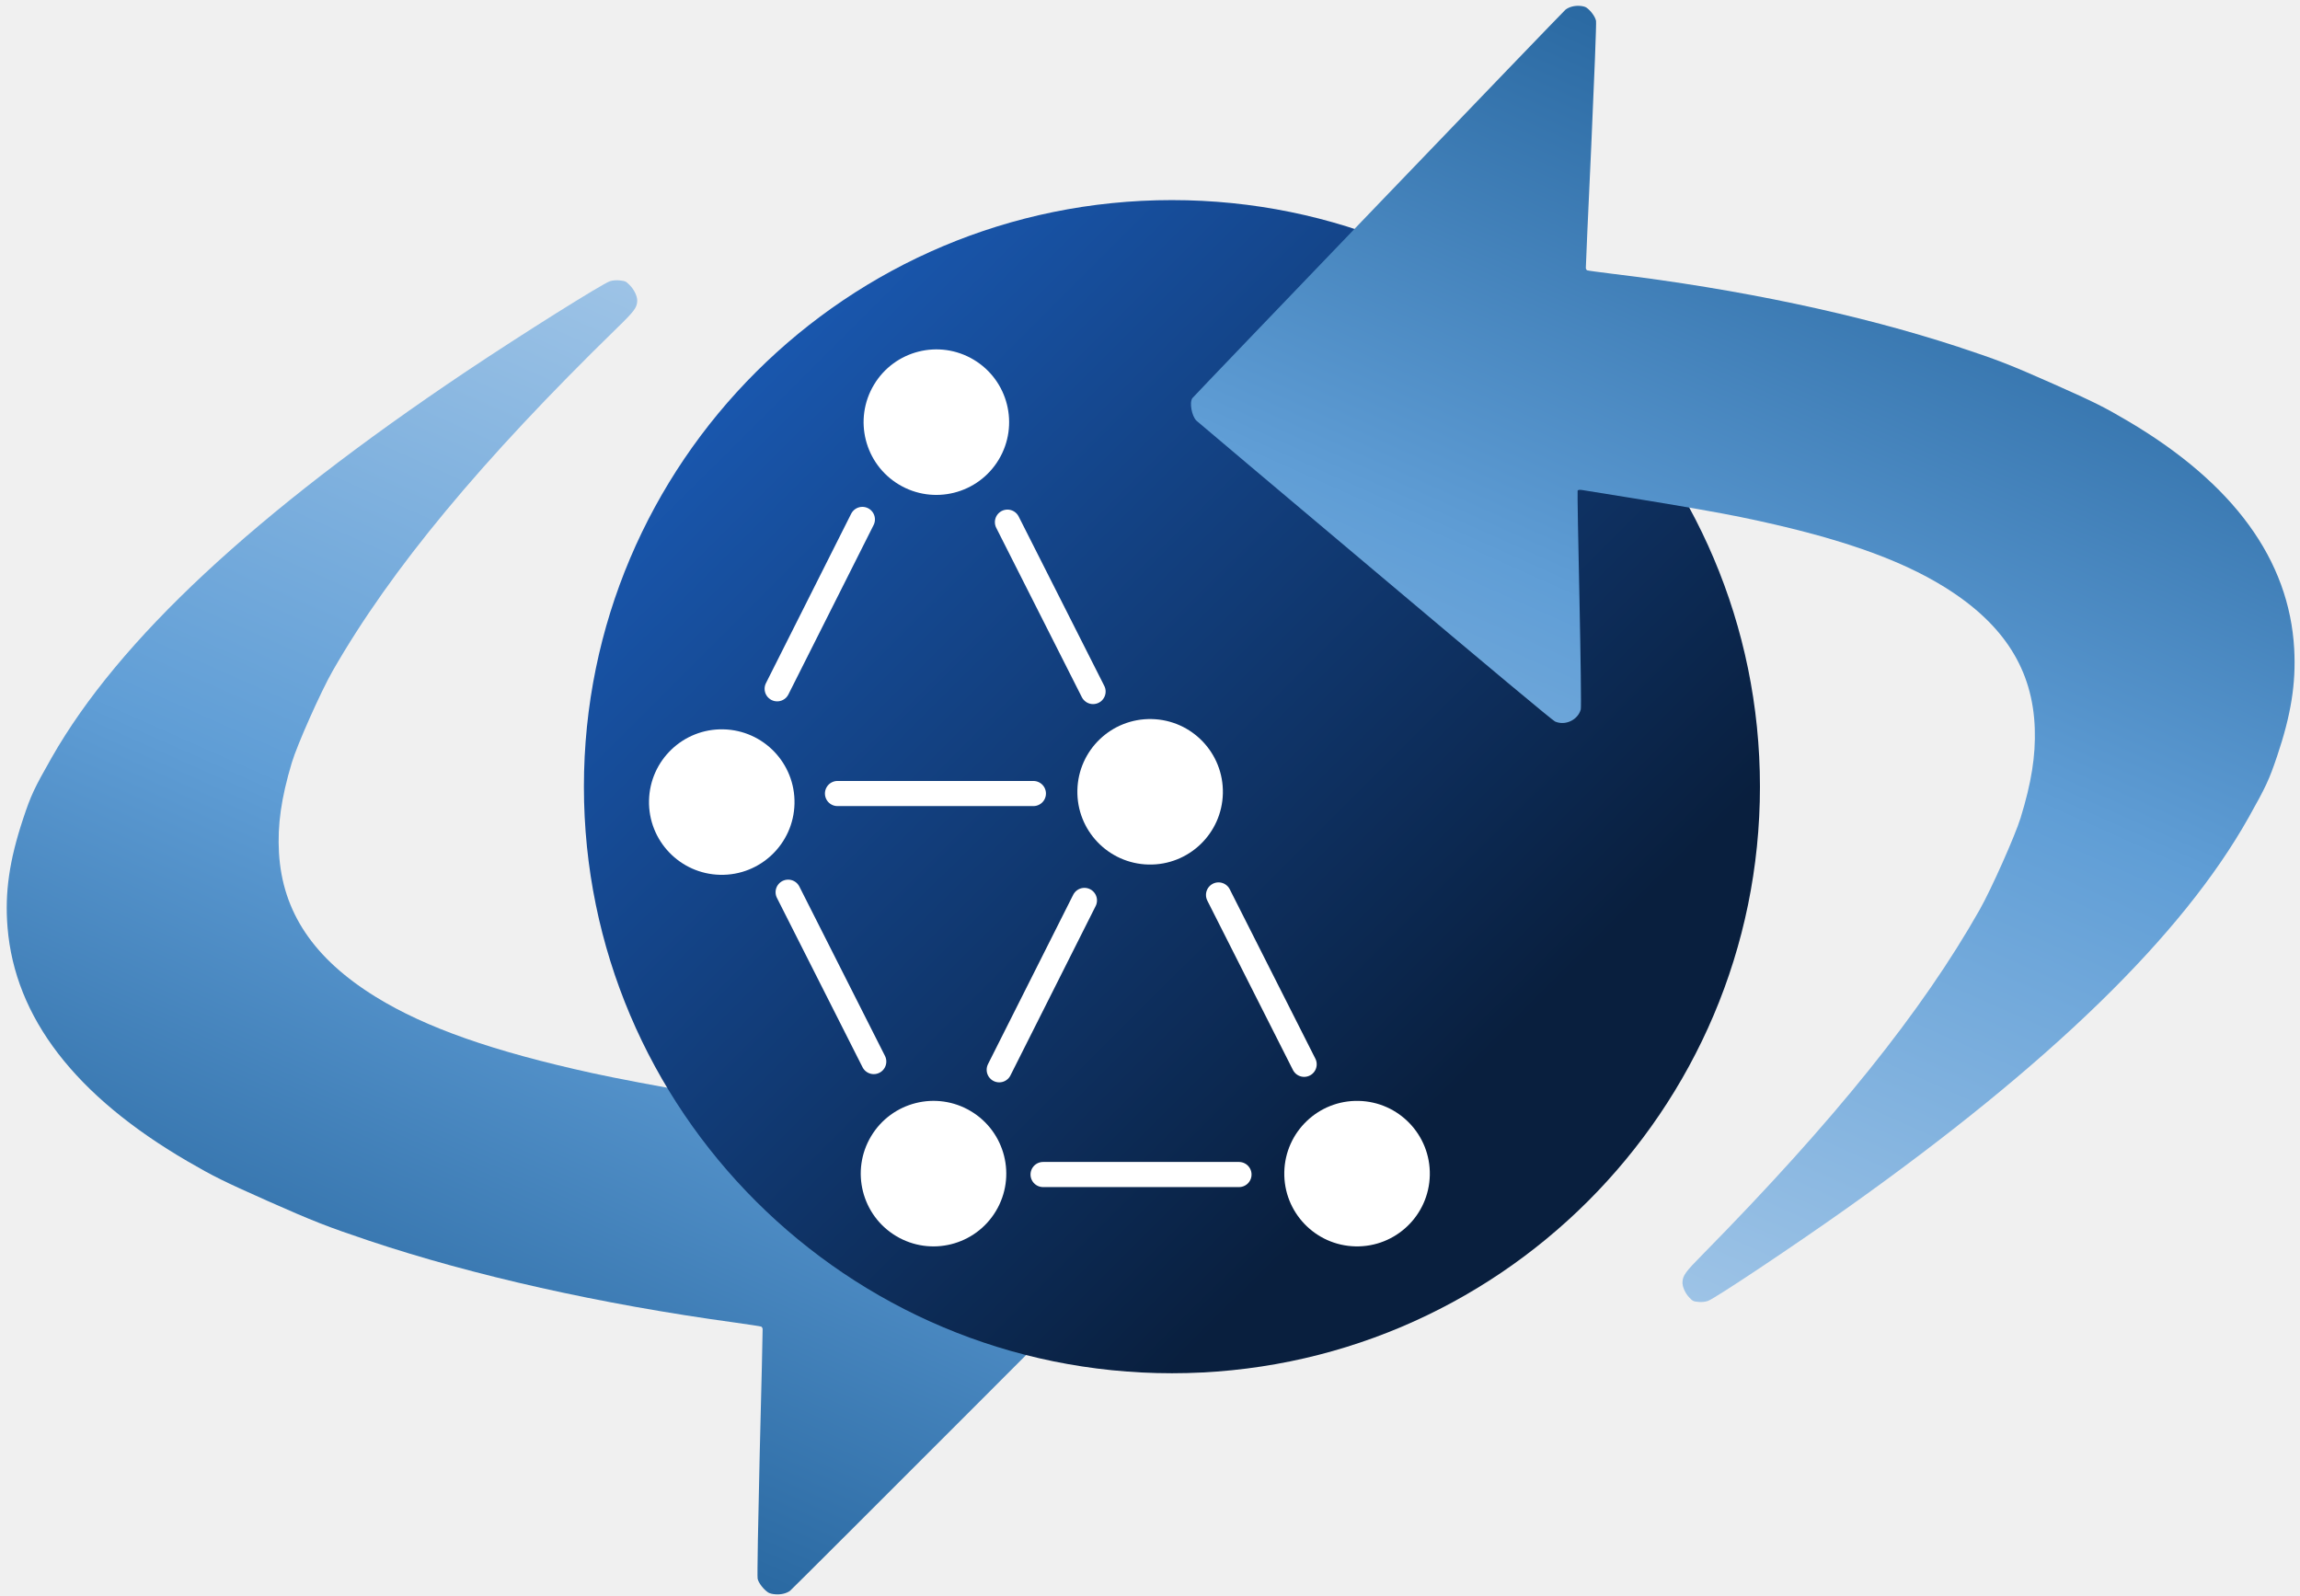
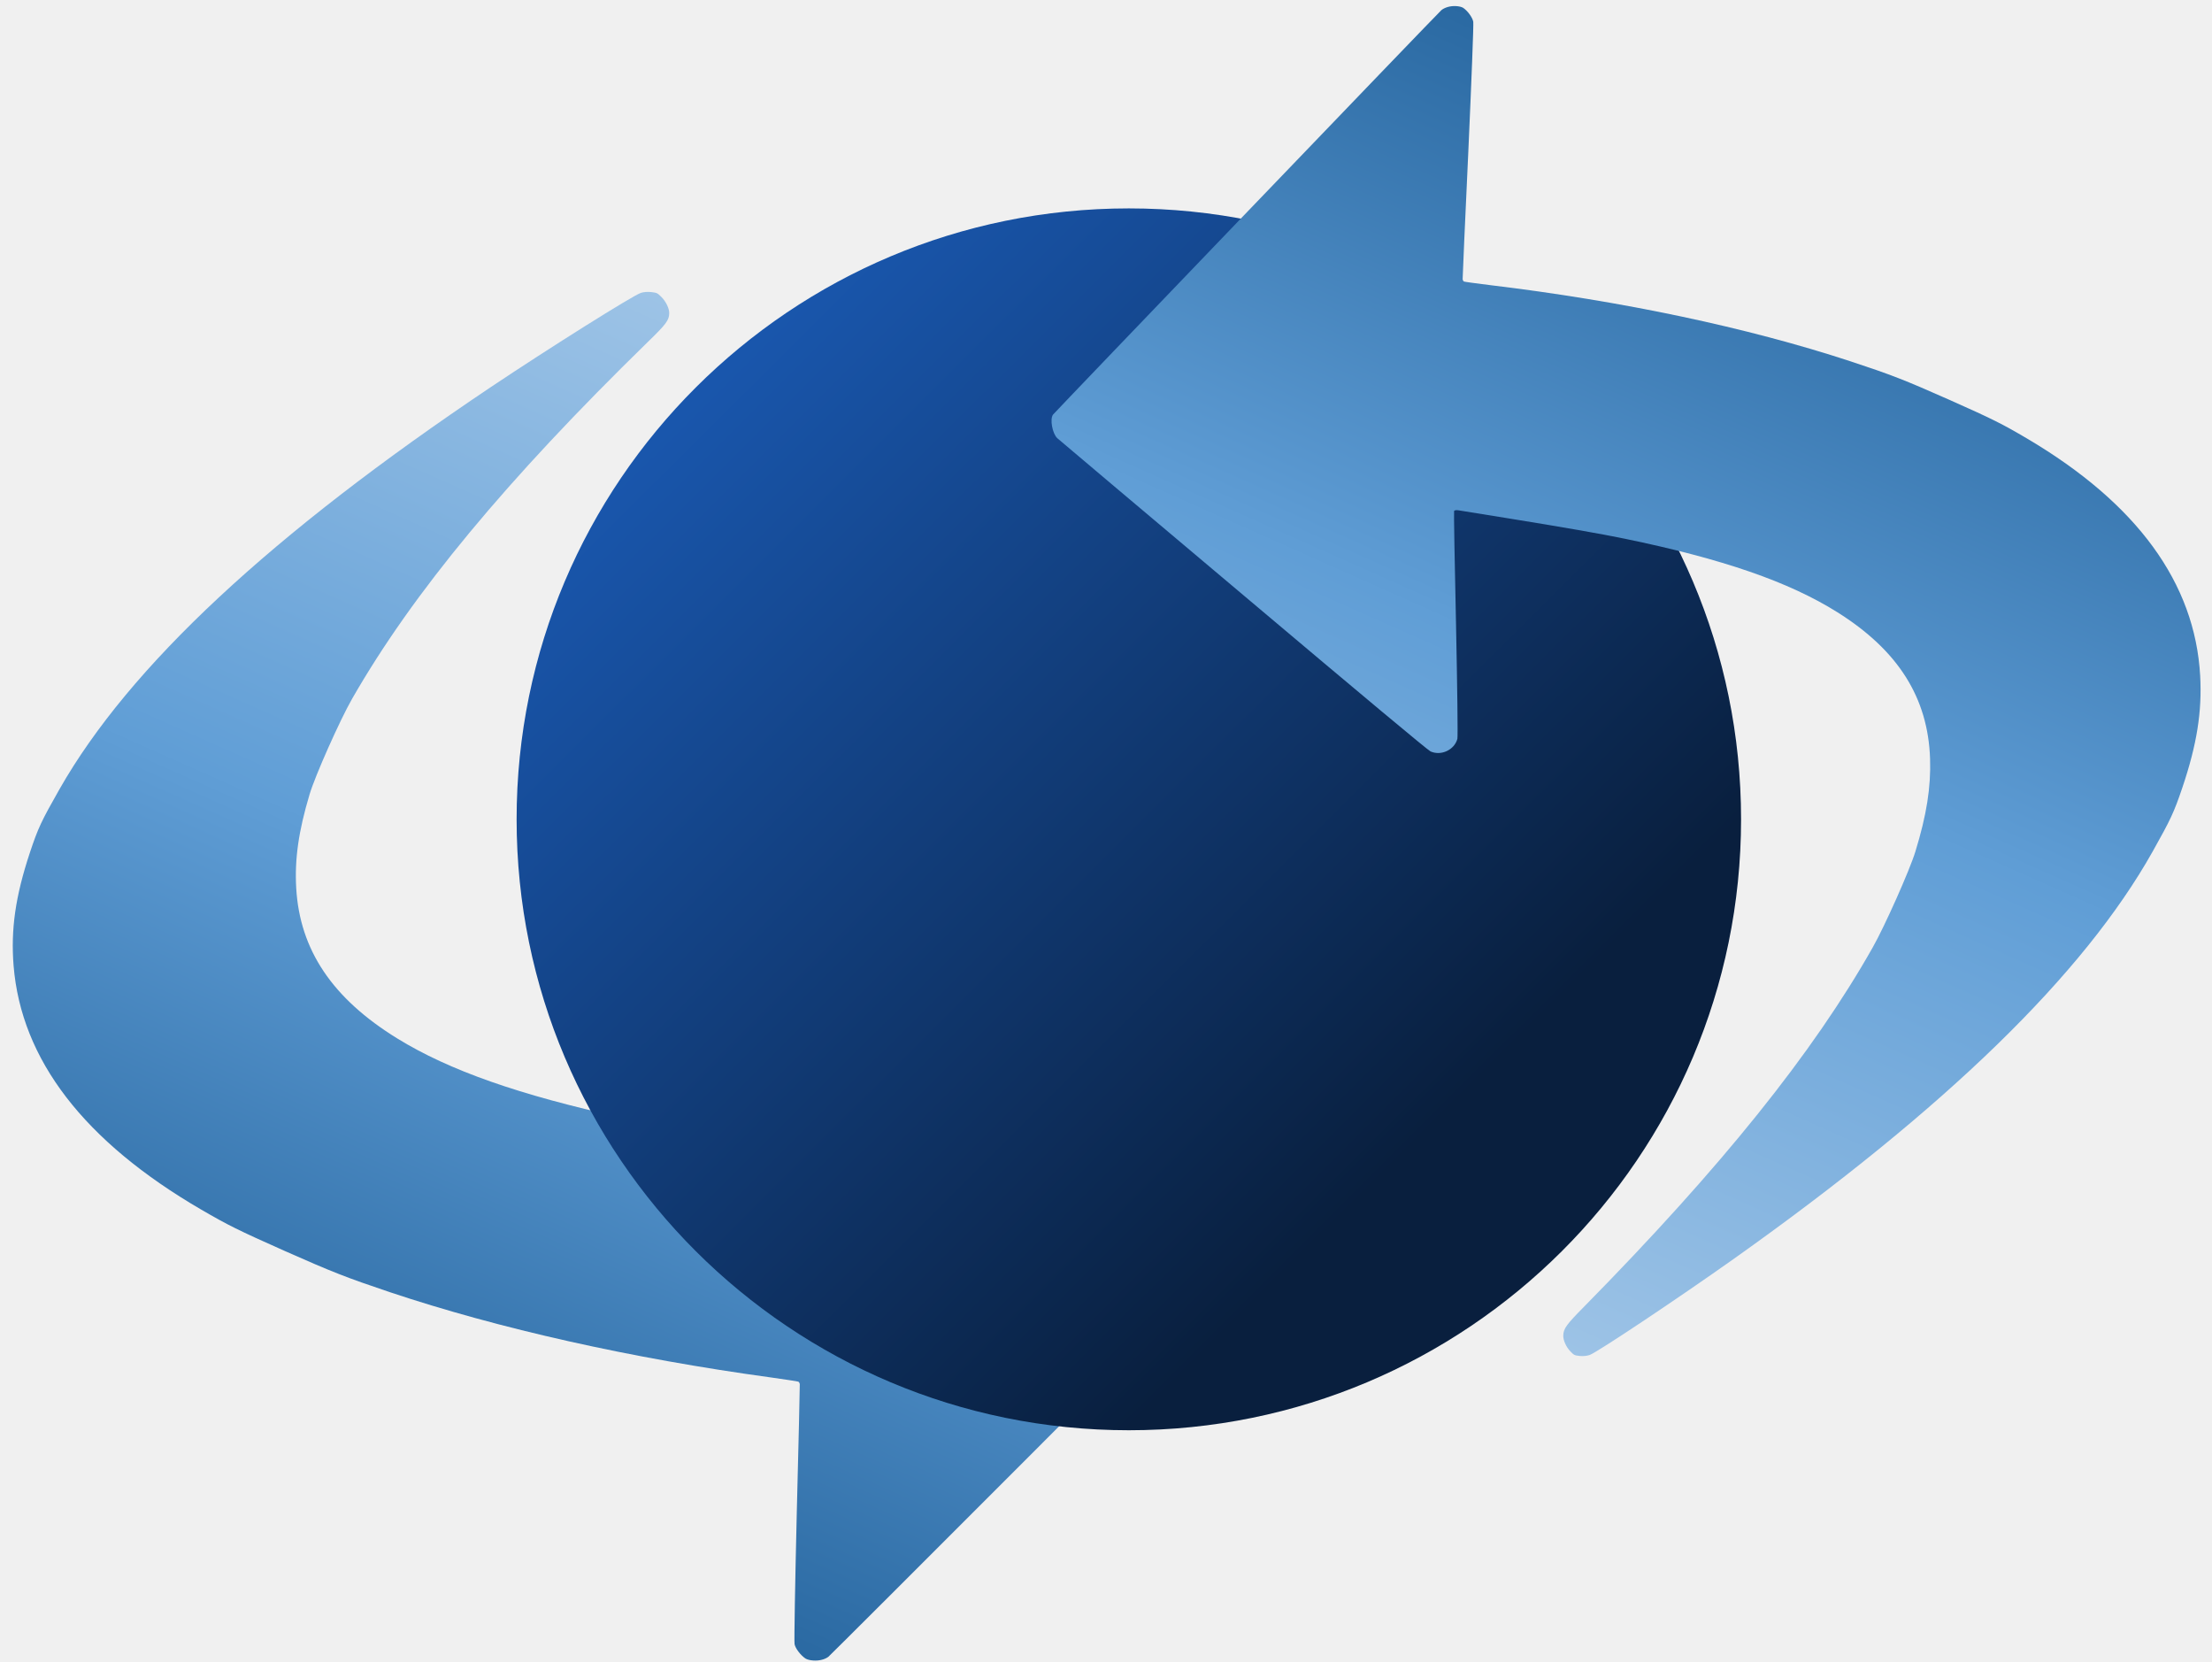
- <svg xmlns="http://www.w3.org/2000/svg" width="839" height="582" xml:space="preserve" overflow="hidden">
+ <svg xmlns="http://www.w3.org/2000/svg" width="775" height="582" xml:space="preserve" overflow="hidden">
  <defs>
    <clipPath id="clip0">
-       <rect x="2951" y="476" width="839" height="582" />
+       <rect x="2983" y="476" width="775" height="582" />
    </clipPath>
    <linearGradient x1="219.658" y1="414.611" x2="219.658" y2="-1.138" gradientUnits="userSpaceOnUse" spreadMethod="reflect" id="fill1">
      <stop offset="0" stop-color="#2A69A2" stop-opacity="1" />
      <stop offset="0.48" stop-color="#609ED6" stop-opacity="1" />
      <stop offset="1" stop-color="#9DC3E6" stop-opacity="1" />
    </linearGradient>
    <linearGradient x1="3164.5" y1="548.5" x2="3592.5" y2="977.499" gradientUnits="userSpaceOnUse" spreadMethod="reflect" id="fill2">
      <stop offset="0" stop-color="#1D64C8" stop-opacity="1" />
      <stop offset="0.75" stop-color="#091F3E" stop-opacity="1" />
      <stop offset="1" stop-color="#091F3E" stop-opacity="1" />
    </linearGradient>
-     <radialGradient cx="43060" cy="85604" r="95823.8" fx="86120" fy="0" gradientUnits="userSpaceOnUse" spreadMethod="pad" id="fill3" gradientTransform="scale(0.000360892 0.000360892)">
-       <stop offset="0" stop-color="#091F3E" stop-opacity="1" />
-       <stop offset="0.24" stop-color="#091F3E" stop-opacity="1" />
-       <stop offset="0.42" stop-color="#21527F" stop-opacity="1" />
-       <stop offset="1" stop-color="#9DC3E6" stop-opacity="1" />
-     </radialGradient>
-     <radialGradient cx="43271" cy="85604" r="95918.8" fx="86542" fy="0" gradientUnits="userSpaceOnUse" spreadMethod="pad" id="fill4" gradientTransform="matrix(0.000360892 0 0 0.000360892 3395.5 802.5)">
-       <stop offset="0" stop-color="#091F3E" stop-opacity="1" />
-       <stop offset="0.24" stop-color="#091F3E" stop-opacity="1" />
-       <stop offset="0.42" stop-color="#21527F" stop-opacity="1" />
-       <stop offset="1" stop-color="#9DC3E6" stop-opacity="1" />
-     </radialGradient>
-     <radialGradient cx="99000" cy="0.5" r="99000" fx="198000" fy="0" gradientUnits="userSpaceOnUse" spreadMethod="pad" id="fill5" gradientTransform="scale(0.000360892 0.000360892)">
-       <stop offset="0" stop-color="#091F3E" stop-opacity="1" />
-       <stop offset="0.24" stop-color="#091F3E" stop-opacity="1" />
-       <stop offset="0.42" stop-color="#21527F" stop-opacity="1" />
-       <stop offset="1" stop-color="#9DC3E6" stop-opacity="1" />
-     </radialGradient>
-     <radialGradient cx="99000" cy="0.5" r="99000" fx="198000" fy="0" gradientUnits="userSpaceOnUse" spreadMethod="pad" id="fill6" gradientTransform="matrix(0.000360892 0 0 0.000360892 3331.5 904.5)">
-       <stop offset="0" stop-color="#091F3E" stop-opacity="1" />
-       <stop offset="0.24" stop-color="#091F3E" stop-opacity="1" />
-       <stop offset="0.42" stop-color="#21527F" stop-opacity="1" />
-       <stop offset="1" stop-color="#9DC3E6" stop-opacity="1" />
-     </radialGradient>
-     <radialGradient cx="43271" cy="85604" r="95918.8" fx="86542" fy="0" gradientUnits="userSpaceOnUse" spreadMethod="pad" id="fill7" gradientTransform="matrix(0.000360892 0 0 0.000360892 3238.5 801.5)">
-       <stop offset="0" stop-color="#091F3E" stop-opacity="1" />
-       <stop offset="0.24" stop-color="#091F3E" stop-opacity="1" />
-       <stop offset="0.42" stop-color="#21527F" stop-opacity="1" />
-       <stop offset="1" stop-color="#9DC3E6" stop-opacity="1" />
-     </radialGradient>
-     <radialGradient cx="43060" cy="85604" r="95823.8" fx="86120" fy="0" gradientUnits="userSpaceOnUse" spreadMethod="pad" id="fill8" gradientTransform="scale(0.000360892 0.000360892)">
-       <stop offset="0" stop-color="#091F3E" stop-opacity="1" />
-       <stop offset="0.24" stop-color="#091F3E" stop-opacity="1" />
-       <stop offset="0.42" stop-color="#21527F" stop-opacity="1" />
-       <stop offset="1" stop-color="#9DC3E6" stop-opacity="1" />
-     </radialGradient>
-     <radialGradient cx="43271" cy="85604" r="95918.8" fx="86542" fy="0" gradientUnits="userSpaceOnUse" spreadMethod="pad" id="fill9" gradientTransform="matrix(0.000360892 0 0 0.000360892 3318.5 666.5)">
-       <stop offset="0" stop-color="#091F3E" stop-opacity="1" />
-       <stop offset="0.24" stop-color="#091F3E" stop-opacity="1" />
-       <stop offset="0.42" stop-color="#21527F" stop-opacity="1" />
-       <stop offset="1" stop-color="#9DC3E6" stop-opacity="1" />
-     </radialGradient>
-     <linearGradient x1="206.478" y1="414.092" x2="206.478" y2="-1.136" gradientUnits="userSpaceOnUse" spreadMethod="reflect" id="fill10">
+     <linearGradient x1="206.478" y1="414.092" x2="206.478" y2="-1.136" gradientUnits="userSpaceOnUse" spreadMethod="reflect" id="fill3">
      <stop offset="0" stop-color="#2A69A2" stop-opacity="1" />
      <stop offset="0.48" stop-color="#609ED6" stop-opacity="1" />
      <stop offset="1" stop-color="#9DC3E6" stop-opacity="1" />
    </linearGradient>
  </defs>
-   <g clip-path="url(#clip0)" transform="translate(-2951 -476)">
-     <path d="M74.07 414.098C72.174 413.416 70.56 412.149 69.788 410.784 69.227 409.809-0.888 226.858-1.169 225.721-1.59 223.804 1.428 219.644 3.814 218.799 4.27 218.637 43.399 207.978 90.773 195.11 147.553 179.642 177.382 171.68 178.434 171.68 182.751 171.68 186.33 175.58 185.663 179.544 185.523 180.324 177.697 196.312 167.731 216.265 157.975 235.697 150.01 251.815 150.01 252.075 150.01 252.367 150.571 252.725 151.518 252.952 152.326 253.147 160.888 255.292 170.538 257.697 188.927 262.279 204.017 265.853 212.299 267.543 248.725 275.049 274.693 277.161 295.819 274.334 322.313 270.792 339.684 259.906 349.65 240.571 354.283 231.57 356.985 222.081 358.704 208.726 359.582 202.031 359.582 180.552 358.704 172.005 354.388 129.631 340.491 80.043 314.944 15.864 311.54 7.382 311.189 5.79 312.137 3.515 312.768 1.988 314.874 0.201 316.944-0.579 318.839-1.294 318.91-1.294 320.804-0.742 321.998-0.384 323.296 0.298 324.103 1.013 326.279 2.963 345.439 31.494 358.634 52.421 408.114 131.061 434.609 193.453 439.487 242.684 440.75 255.585 440.821 258.119 439.908 267.38 438.329 283.238 435.136 294.514 429.03 305.725 413.203 334.711 381.444 351.902 334.245 357.036 323.331 358.206 319.611 358.368 301.784 358.368 283.255 358.336 278.272 358.108 262.13 356.581 222.019 352.714 175.416 343.355 128.006 329.577 123.129 328.18 118.882 327.01 118.602 327.01 118.321 327.01 117.935 327.302 117.759 327.627 117.549 327.985 109.723 346.735 100.354 369.319 90.949 391.871 82.878 410.914 82.386 411.564 81.474 412.831 78.807 414.261 76.842 414.586 76.21 414.683 75.087 414.488 74.07 414.098Z" fill="url(#fill1)" fill-rule="evenodd" transform="matrix(-0.913545 -0.406737 -0.406737 0.913545 3470.03 709.483)" />
+   <g clip-path="url(#clip0)" transform="translate(-2983 -476)">
+     <path d="M74.07 414.098C72.174 413.416 70.56 412.149 69.788 410.784 69.227 409.809-0.888 226.858-1.169 225.721-1.59 223.804 1.428 219.644 3.814 218.799 4.27 218.637 43.399 207.978 90.773 195.11 147.553 179.642 177.382 171.68 178.434 171.68 182.751 171.68 186.33 175.58 185.663 179.544 185.523 180.324 177.697 196.312 167.731 216.265 157.975 235.697 150.01 251.815 150.01 252.075 150.01 252.367 150.571 252.725 151.518 252.952 152.326 253.147 160.888 255.292 170.538 257.697 188.927 262.279 204.017 265.853 212.299 267.543 248.725 275.049 274.693 277.161 295.819 274.334 322.313 270.792 339.684 259.906 349.65 240.571 354.283 231.57 356.985 222.081 358.704 208.726 359.582 202.031 359.582 180.552 358.704 172.005 354.388 129.631 340.491 80.043 314.944 15.864 311.54 7.382 311.189 5.79 312.137 3.515 312.768 1.988 314.874 0.201 316.944-0.579 318.839-1.294 318.91-1.294 320.804-0.742 321.998-0.384 323.296 0.298 324.103 1.013 326.279 2.963 345.439 31.494 358.634 52.421 408.114 131.061 434.609 193.453 439.487 242.684 440.75 255.585 440.821 258.119 439.908 267.38 438.329 283.238 435.136 294.514 429.03 305.725 413.203 334.711 381.444 351.902 334.245 357.036 323.331 358.206 319.611 358.368 301.784 358.368 283.255 358.336 278.272 358.108 262.13 356.581 222.019 352.714 175.416 343.355 128.006 329.577 123.129 328.18 118.882 327.01 118.602 327.01 118.321 327.01 117.935 327.302 117.759 327.627 117.549 327.985 109.723 346.735 100.354 369.319 90.949 391.871 82.878 410.914 82.386 411.564 81.474 412.831 78.807 414.261 76.842 414.586 76.21 414.683 75.087 414.488 74.07 414.098Z" fill="url(#fill1)" fill-rule="evenodd" transform="matrix(-0.913545 -0.406737 -0.406737 0.913545 3504.05 709.483)" />
    <path d="M3164 763C3164 644.811 3260.03 549 3378.5 549 3496.96 549 3593 644.811 3593 763 3593 881.189 3496.96 977 3378.5 977 3260.03 977 3164 881.189 3164 763Z" fill="url(#fill2)" fill-rule="evenodd" />
-     <path d="M3397.08 765.448C3396.76 780.105 3384.62 791.727 3369.97 791.408 3355.31 791.089 3343.69 778.95 3344.01 764.294 3344.32 749.637 3356.46 738.015 3371.12 738.334 3385.78 738.653 3397.4 750.792 3397.08 765.448Z" fill="#FFFFFF" fill-rule="evenodd" fill-opacity="1" />
-     <path d="M3472.57 904.752C3472.25 919.408 3460.11 931.031 3445.45 930.712 3430.8 930.393 3419.17 918.253 3419.49 903.597 3419.81 888.941 3431.95 877.318 3446.61 877.637 3461.26 877.956 3472.89 890.096 3472.57 904.752Z" fill="#FFFFFF" fill-rule="evenodd" fill-opacity="1" />
-     <path d="M3240.82 769.197C3240.5 783.853 3228.36 795.475 3213.71 795.157 3199.05 794.838 3187.43 782.698 3187.75 768.042 3188.07 753.386 3200.21 741.763 3214.86 742.082 3229.52 742.401 3241.14 754.54 3240.82 769.197Z" fill="#FFFFFF" fill-rule="evenodd" fill-opacity="1" />
-     <path d="M0 0 31.08 61.788" stroke="#FFFFFF" stroke-width="9.167" stroke-linecap="round" stroke-linejoin="round" stroke-miterlimit="10" stroke-opacity="1" fill="url(#fill3)" fill-rule="evenodd" transform="matrix(1 0 0 -1 3315.5 866.288)" />
-     <path d="M3395.5 802.5 3426.73 864.288" stroke="#FFFFFF" stroke-width="9.167" stroke-linecap="round" stroke-linejoin="round" stroke-miterlimit="10" stroke-opacity="1" fill="url(#fill4)" fill-rule="evenodd" />
-     <path d="M0 0 71.457 0" stroke="#FFFFFF" stroke-width="9.167" stroke-linecap="round" stroke-linejoin="round" stroke-miterlimit="10" stroke-opacity="1" fill="url(#fill5)" fill-rule="evenodd" transform="matrix(-1 0 0 1 3327.96 765.5)" />
-     <path d="M3268.76 890.538C3276.29 877.961 3292.59 873.87 3305.17 881.401 3317.74 888.933 3321.83 905.234 3314.3 917.811 3306.77 930.388 3290.47 934.479 3277.89 926.947 3265.32 919.416 3261.23 903.115 3268.76 890.538Z" fill="#FFFFFF" fill-rule="evenodd" fill-opacity="1" />
-     <path d="M3331.5 904.5 3402.96 904.5" stroke="#FFFFFF" stroke-width="9.167" stroke-linecap="round" stroke-linejoin="round" stroke-miterlimit="10" stroke-opacity="1" fill="url(#fill6)" fill-rule="evenodd" />
-     <path d="M3238.5 801.5 3269.73 863.288" stroke="#FFFFFF" stroke-width="9.167" stroke-linecap="round" stroke-linejoin="round" stroke-miterlimit="10" stroke-opacity="1" fill="url(#fill7)" fill-rule="evenodd" />
-     <path d="M3269.8 616.377C3277.33 603.8 3293.63 599.71 3306.21 607.241 3318.78 614.772 3322.87 631.073 3315.34 643.65 3307.81 656.227 3291.51 660.318 3278.93 652.787 3266.36 645.256 3262.27 628.955 3269.8 616.377Z" fill="#FFFFFF" fill-rule="evenodd" fill-opacity="1" />
-     <path d="M0 0 31.08 61.788" stroke="#FFFFFF" stroke-width="9.167" stroke-linecap="round" stroke-linejoin="round" stroke-miterlimit="10" stroke-opacity="1" fill="url(#fill8)" fill-rule="evenodd" transform="matrix(1 0 0 -1 3234.5 727.288)" />
-     <path d="M3318.5 666.5 3349.73 728.288" stroke="#FFFFFF" stroke-width="9.167" stroke-linecap="round" stroke-linejoin="round" stroke-miterlimit="10" stroke-opacity="1" fill="url(#fill9)" fill-rule="evenodd" />
-     <path d="M69.625 413.581C67.844 412.899 66.327 411.633 65.601 410.27 65.073 409.297-0.835 226.575-1.099 225.439-1.494 223.524 1.342 219.37 3.585 218.526 4.014 218.364 40.795 207.718 85.327 194.866 138.7 179.418 166.739 171.466 167.728 171.466 171.786 171.466 175.15 175.361 174.524 179.32 174.392 180.099 167.036 196.067 157.667 215.994 148.497 235.402 141.009 251.5 141.009 251.76 141.009 252.052 141.537 252.409 142.427 252.636 143.186 252.831 151.235 254.973 160.306 257.374 177.591 261.951 191.776 265.521 199.561 267.208 233.801 274.705 258.211 276.815 278.07 273.991 302.975 270.454 319.303 259.581 328.671 240.271 333.026 231.281 335.566 221.804 337.182 208.465 338.007 201.779 338.007 180.326 337.182 171.79 333.125 129.469 320.062 79.943 296.047 15.844 292.848 7.373 292.518 5.783 293.408 3.511 294.002 1.986 295.981 0.201 297.928-0.578 299.709-1.292 299.775-1.292 301.556-0.741 302.678-0.384 303.898 0.298 304.657 1.012 306.702 2.959 324.713 31.455 337.116 52.356 383.628 130.897 408.533 193.211 413.118 242.38 414.305 255.265 414.371 257.796 413.514 267.046 412.029 282.884 409.027 294.146 403.288 305.343 388.411 334.293 358.558 351.462 314.19 356.59 303.931 357.758 300.435 357.92 283.677 357.92 266.26 357.888 261.576 357.661 246.402 356.135 208.698 352.273 164.891 342.926 120.326 329.165 115.741 327.77 111.749 326.601 111.486 326.601 111.222 326.601 110.859 326.893 110.694 327.218 110.496 327.575 103.14 346.301 94.332 368.858 85.492 391.382 77.905 410.4 77.443 411.049 76.585 412.315 74.078 413.743 72.231 414.068 71.637 414.165 70.582 413.97 69.625 413.581Z" fill="url(#fill10)" fill-rule="evenodd" transform="matrix(0.913545 0.406737 0.406737 -0.913545 3295.27 827.64)" />
+     <path d="M69.625 413.581C67.844 412.899 66.327 411.633 65.601 410.27 65.073 409.297-0.835 226.575-1.099 225.439-1.494 223.524 1.342 219.37 3.585 218.526 4.014 218.364 40.795 207.718 85.327 194.866 138.7 179.418 166.739 171.466 167.728 171.466 171.786 171.466 175.15 175.361 174.524 179.32 174.392 180.099 167.036 196.067 157.667 215.994 148.497 235.402 141.009 251.5 141.009 251.76 141.009 252.052 141.537 252.409 142.427 252.636 143.186 252.831 151.235 254.973 160.306 257.374 177.591 261.951 191.776 265.521 199.561 267.208 233.801 274.705 258.211 276.815 278.07 273.991 302.975 270.454 319.303 259.581 328.671 240.271 333.026 231.281 335.566 221.804 337.182 208.465 338.007 201.779 338.007 180.326 337.182 171.79 333.125 129.469 320.062 79.943 296.047 15.844 292.848 7.373 292.518 5.783 293.408 3.511 294.002 1.986 295.981 0.201 297.928-0.578 299.709-1.292 299.775-1.292 301.556-0.741 302.678-0.384 303.898 0.298 304.657 1.012 306.702 2.959 324.713 31.455 337.116 52.356 383.628 130.897 408.533 193.211 413.118 242.38 414.305 255.265 414.371 257.796 413.514 267.046 412.029 282.884 409.027 294.146 403.288 305.343 388.411 334.293 358.558 351.462 314.19 356.59 303.931 357.758 300.435 357.92 283.677 357.92 266.26 357.888 261.576 357.661 246.402 356.135 208.698 352.273 164.891 342.926 120.326 329.165 115.741 327.77 111.749 326.601 111.486 326.601 111.222 326.601 110.859 326.893 110.694 327.218 110.496 327.575 103.14 346.301 94.332 368.858 85.492 391.382 77.905 410.4 77.443 411.049 76.585 412.315 74.078 413.743 72.231 414.068 71.637 414.165 70.582 413.97 69.625 413.581Z" fill="url(#fill3)" fill-rule="evenodd" transform="matrix(0.913545 0.406737 0.406737 -0.913545 3261.24 827.64)" />
  </g>
</svg>
